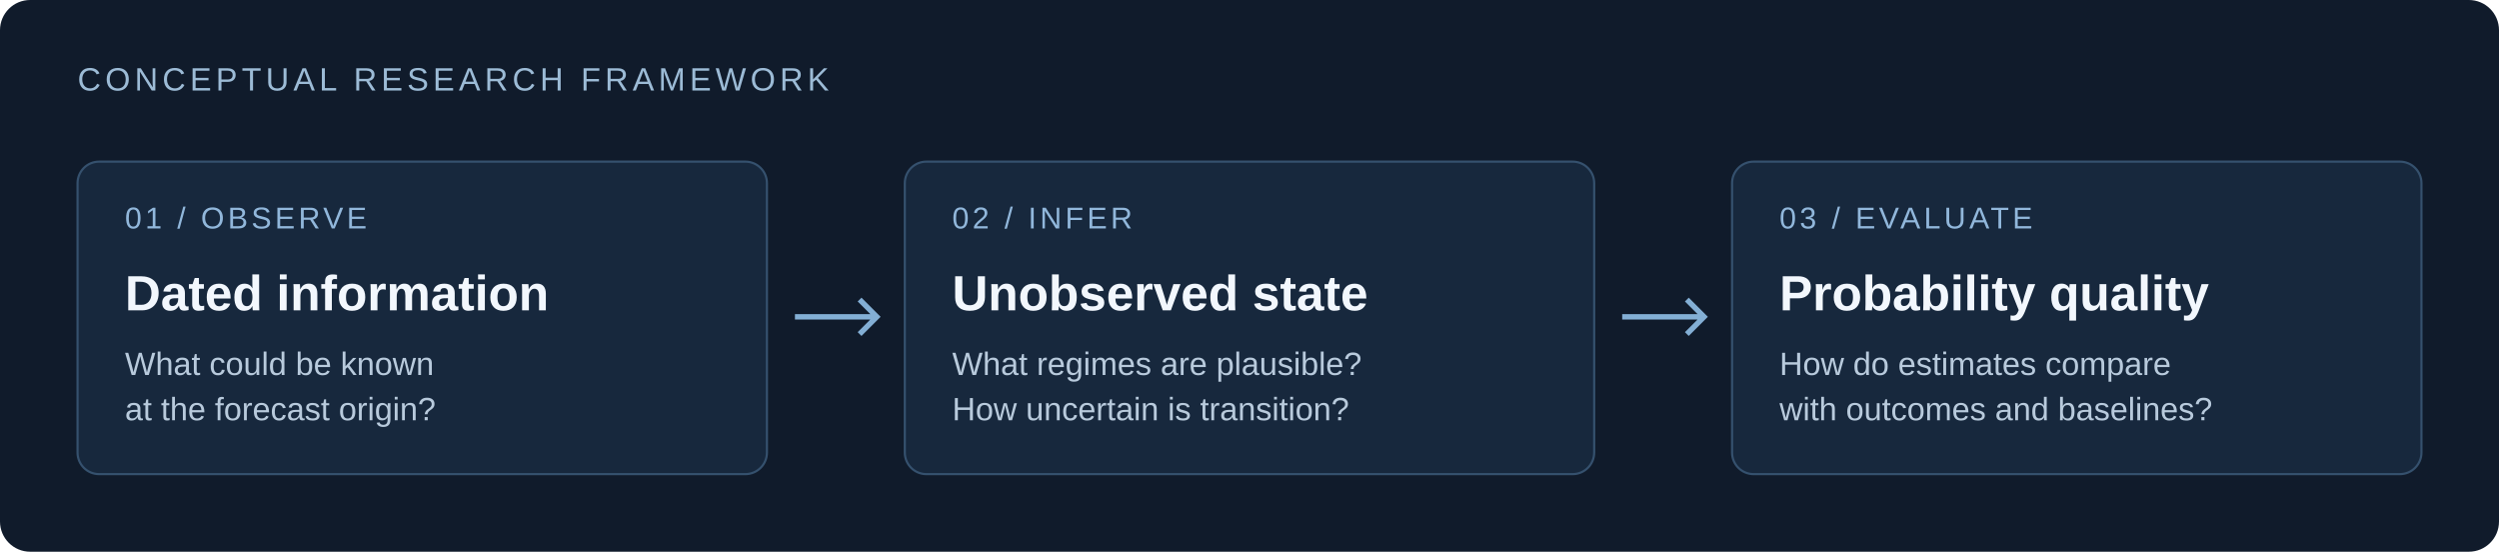
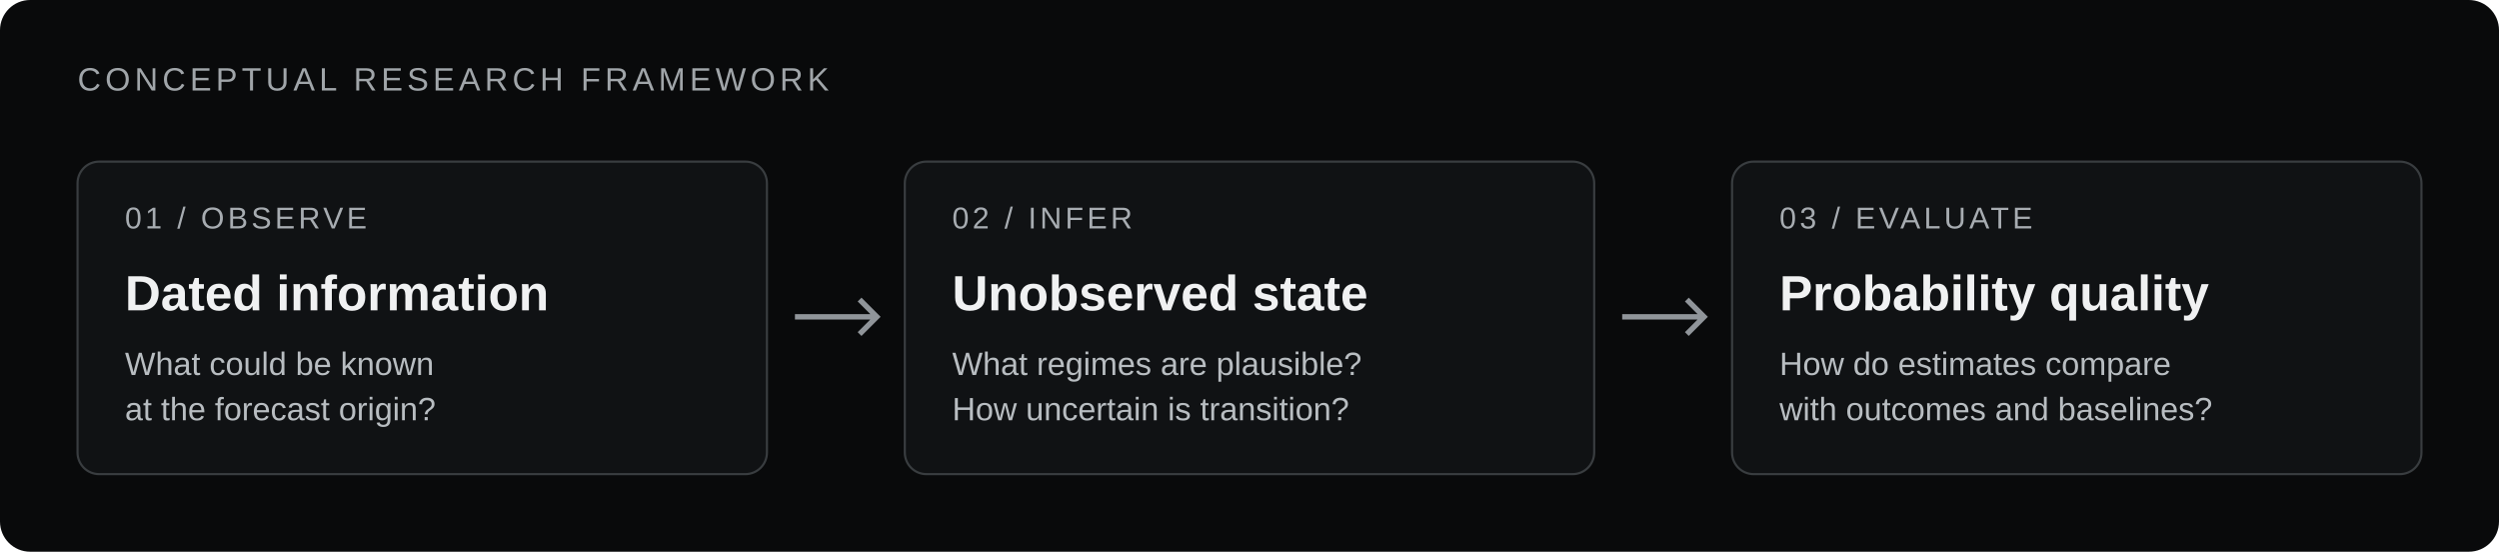
<svg xmlns="http://www.w3.org/2000/svg" width="1160" height="256" viewBox="0 0 1160 256" role="img" aria-labelledby="title desc">
-   <rect width="1160" height="256" rx="14" fill="#101b2b" />
-   <text x="36" y="42" fill="#9cbbd6" font-size="15" font-family="Arial,sans-serif" letter-spacing="2">CONCEPTUAL RESEARCH FRAMEWORK</text>
+   <rect width="1160" height="256" rx="14" fill="#090a0b" />
+   <text x="36" y="42" fill="#a0a5a9" font-size="15" font-family="Arial,sans-serif" letter-spacing="2">CONCEPTUAL RESEARCH FRAMEWORK</text>
  <g font-family="Arial,sans-serif">
-     <g fill="#17283d" stroke="#35516e">
+     <g fill="#101214" stroke="#393d40">
      <rect x="36" y="75" width="320" height="145" rx="10" />
      <rect x="420" y="75" width="320" height="145" rx="10" />
      <rect x="804" y="75" width="320" height="145" rx="10" />
    </g>
-     <g fill="#91b7db" font-size="14" letter-spacing="1.6">
+     <g fill="#a7acb1" font-size="14" letter-spacing="1.6">
      <text x="58" y="106">01 / OBSERVE</text>
      <text x="442" y="106">02 / INFER</text>
      <text x="826" y="106">03 / EVALUATE</text>
    </g>
-     <g font-size="23" font-weight="bold" fill="#f2f7fd">
+     <g font-size="23" font-weight="bold" fill="#f0f1f2">
      <text x="58" y="144">Dated information</text>
      <text x="442" y="144">Unobserved state</text>
      <text x="826" y="144">Probability quality</text>
    </g>
-     <g font-size="15" fill="#b8cadc">
+     <g font-size="15" fill="#b8bdc1">
      <text x="58" y="174">What could be known</text>
      <text x="58" y="195">at the forecast origin?</text>
      <text x="442" y="174">What regimes are plausible?</text>
      <text x="442" y="195">How uncertain is transition?</text>
      <text x="826" y="174">How do estimates compare</text>
      <text x="826" y="195">with outcomes and baselines?</text>
    </g>
-     <g stroke="#83afd5" stroke-width="2.5" fill="none">
+     <g stroke="#90959a" stroke-width="2.5" fill="none">
      <path d="M369 147 H407 M399 139 L407 147 L399 155" />
      <path d="M753 147 H791 M783 139 L791 147 L783 155" />
    </g>
  </g>
</svg>
